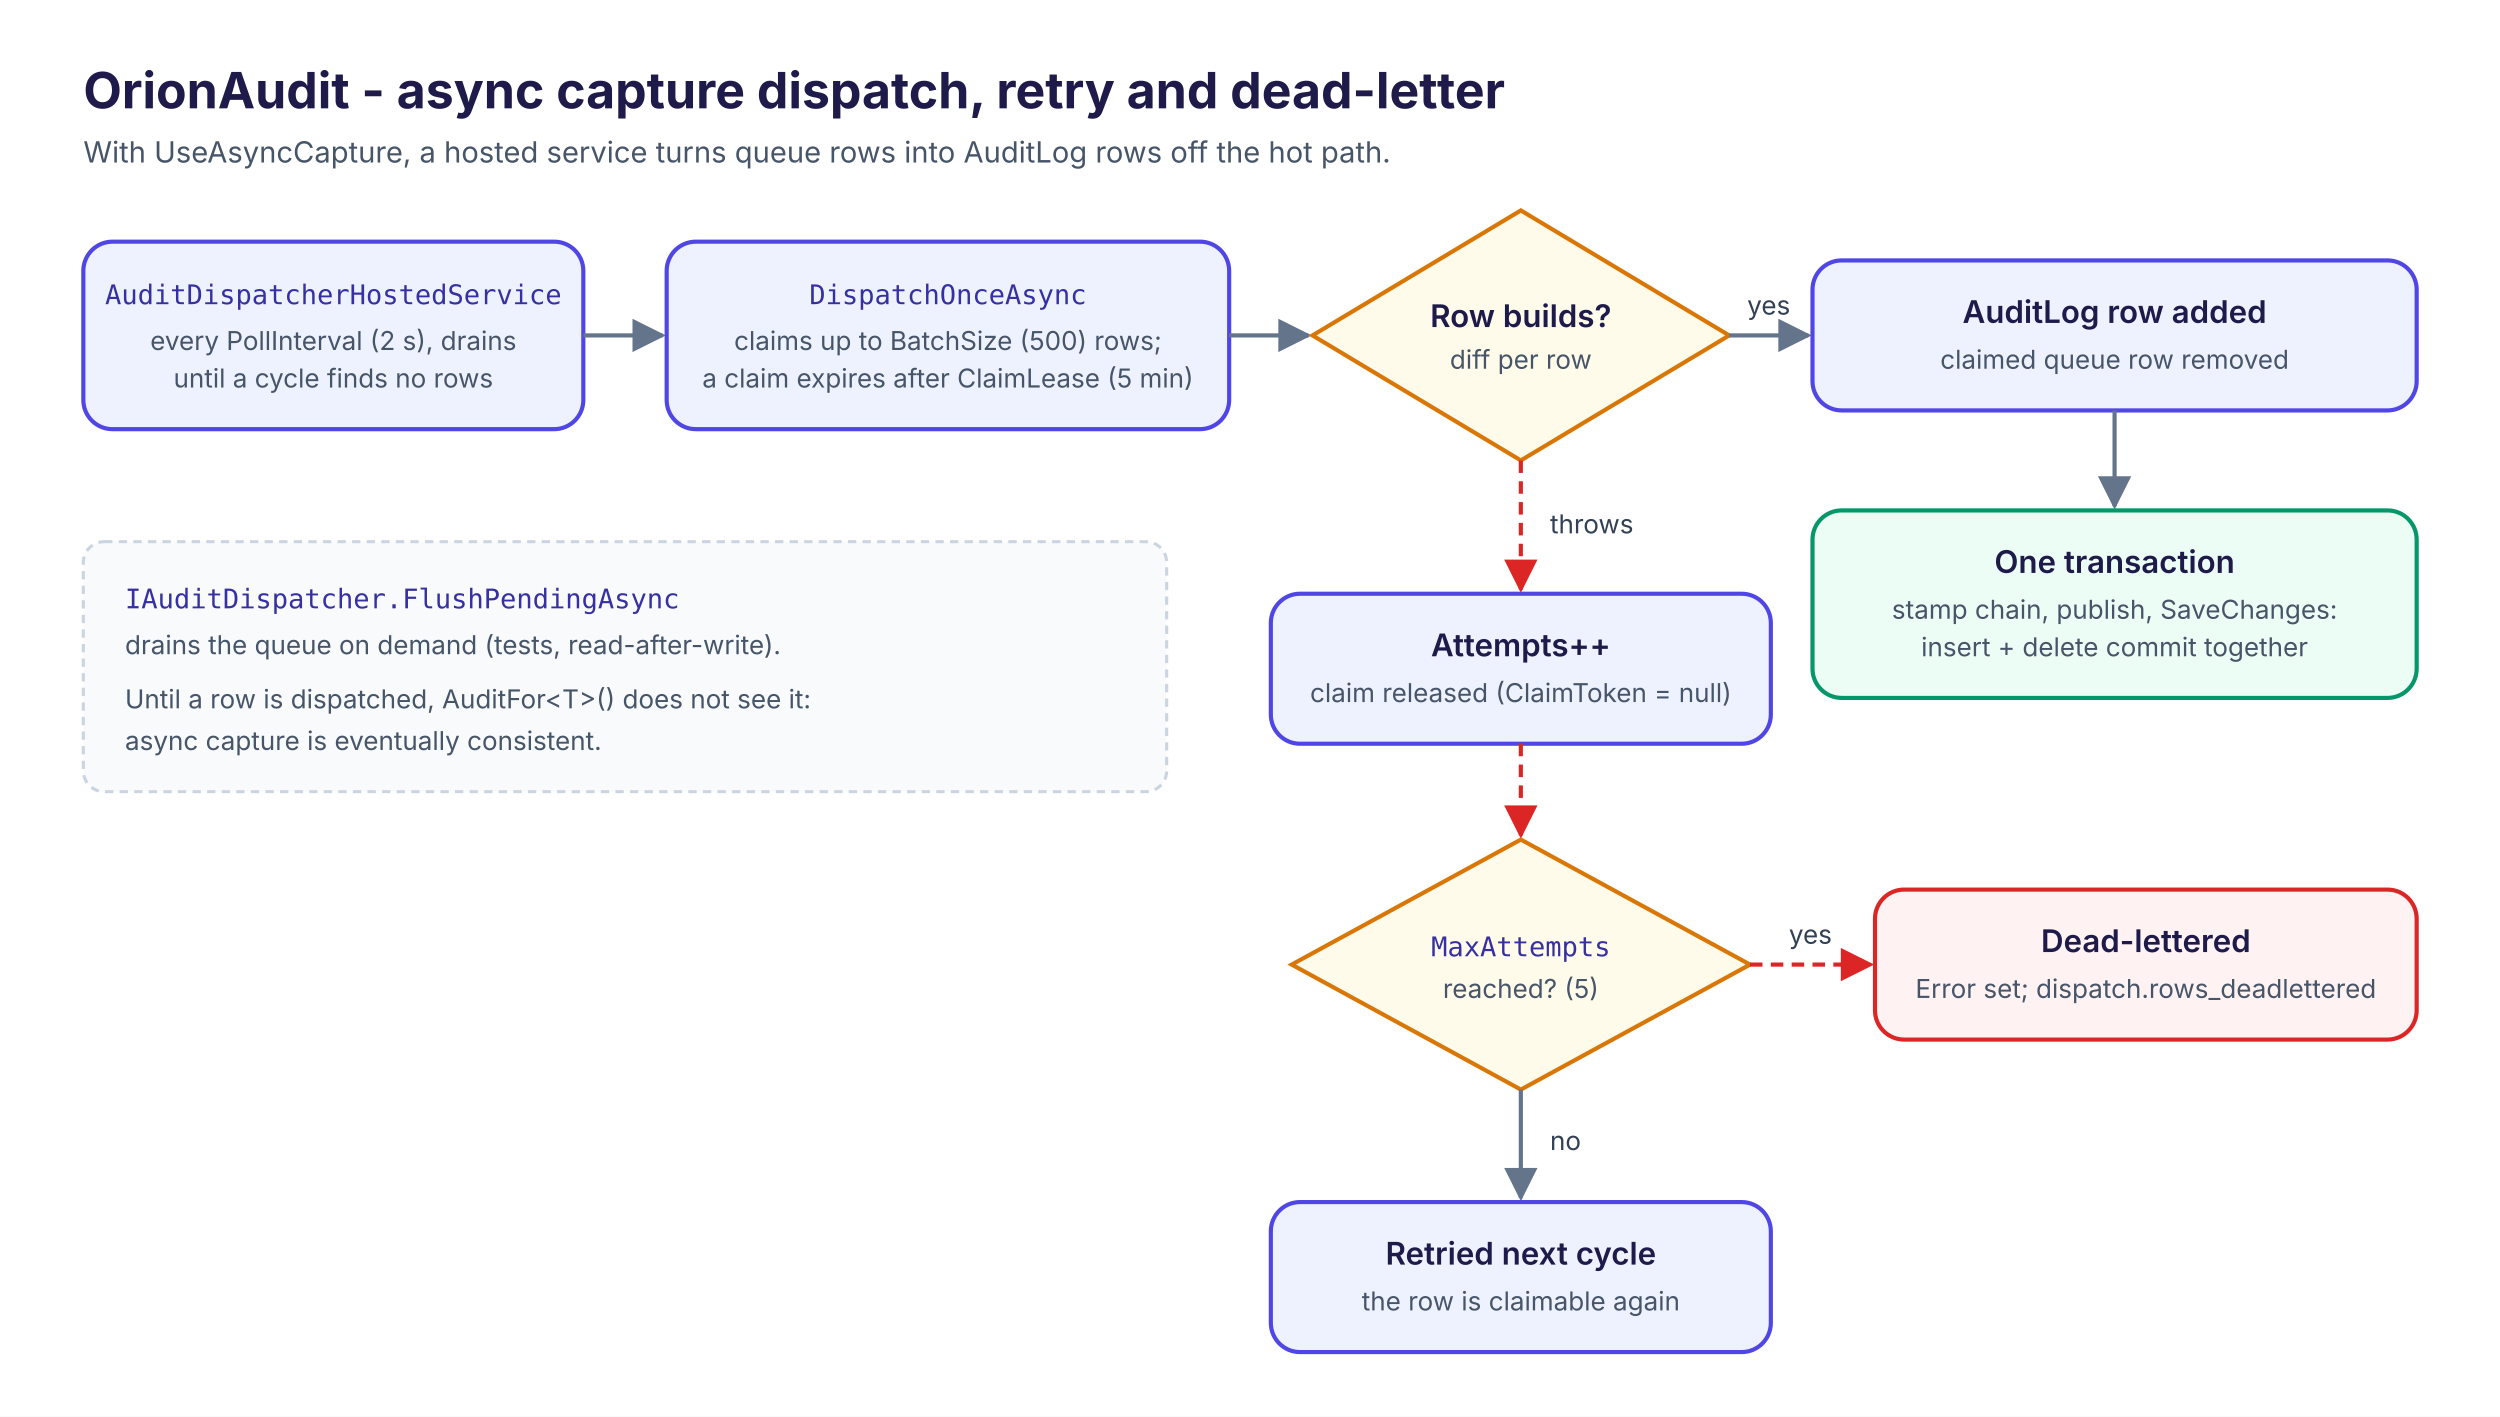
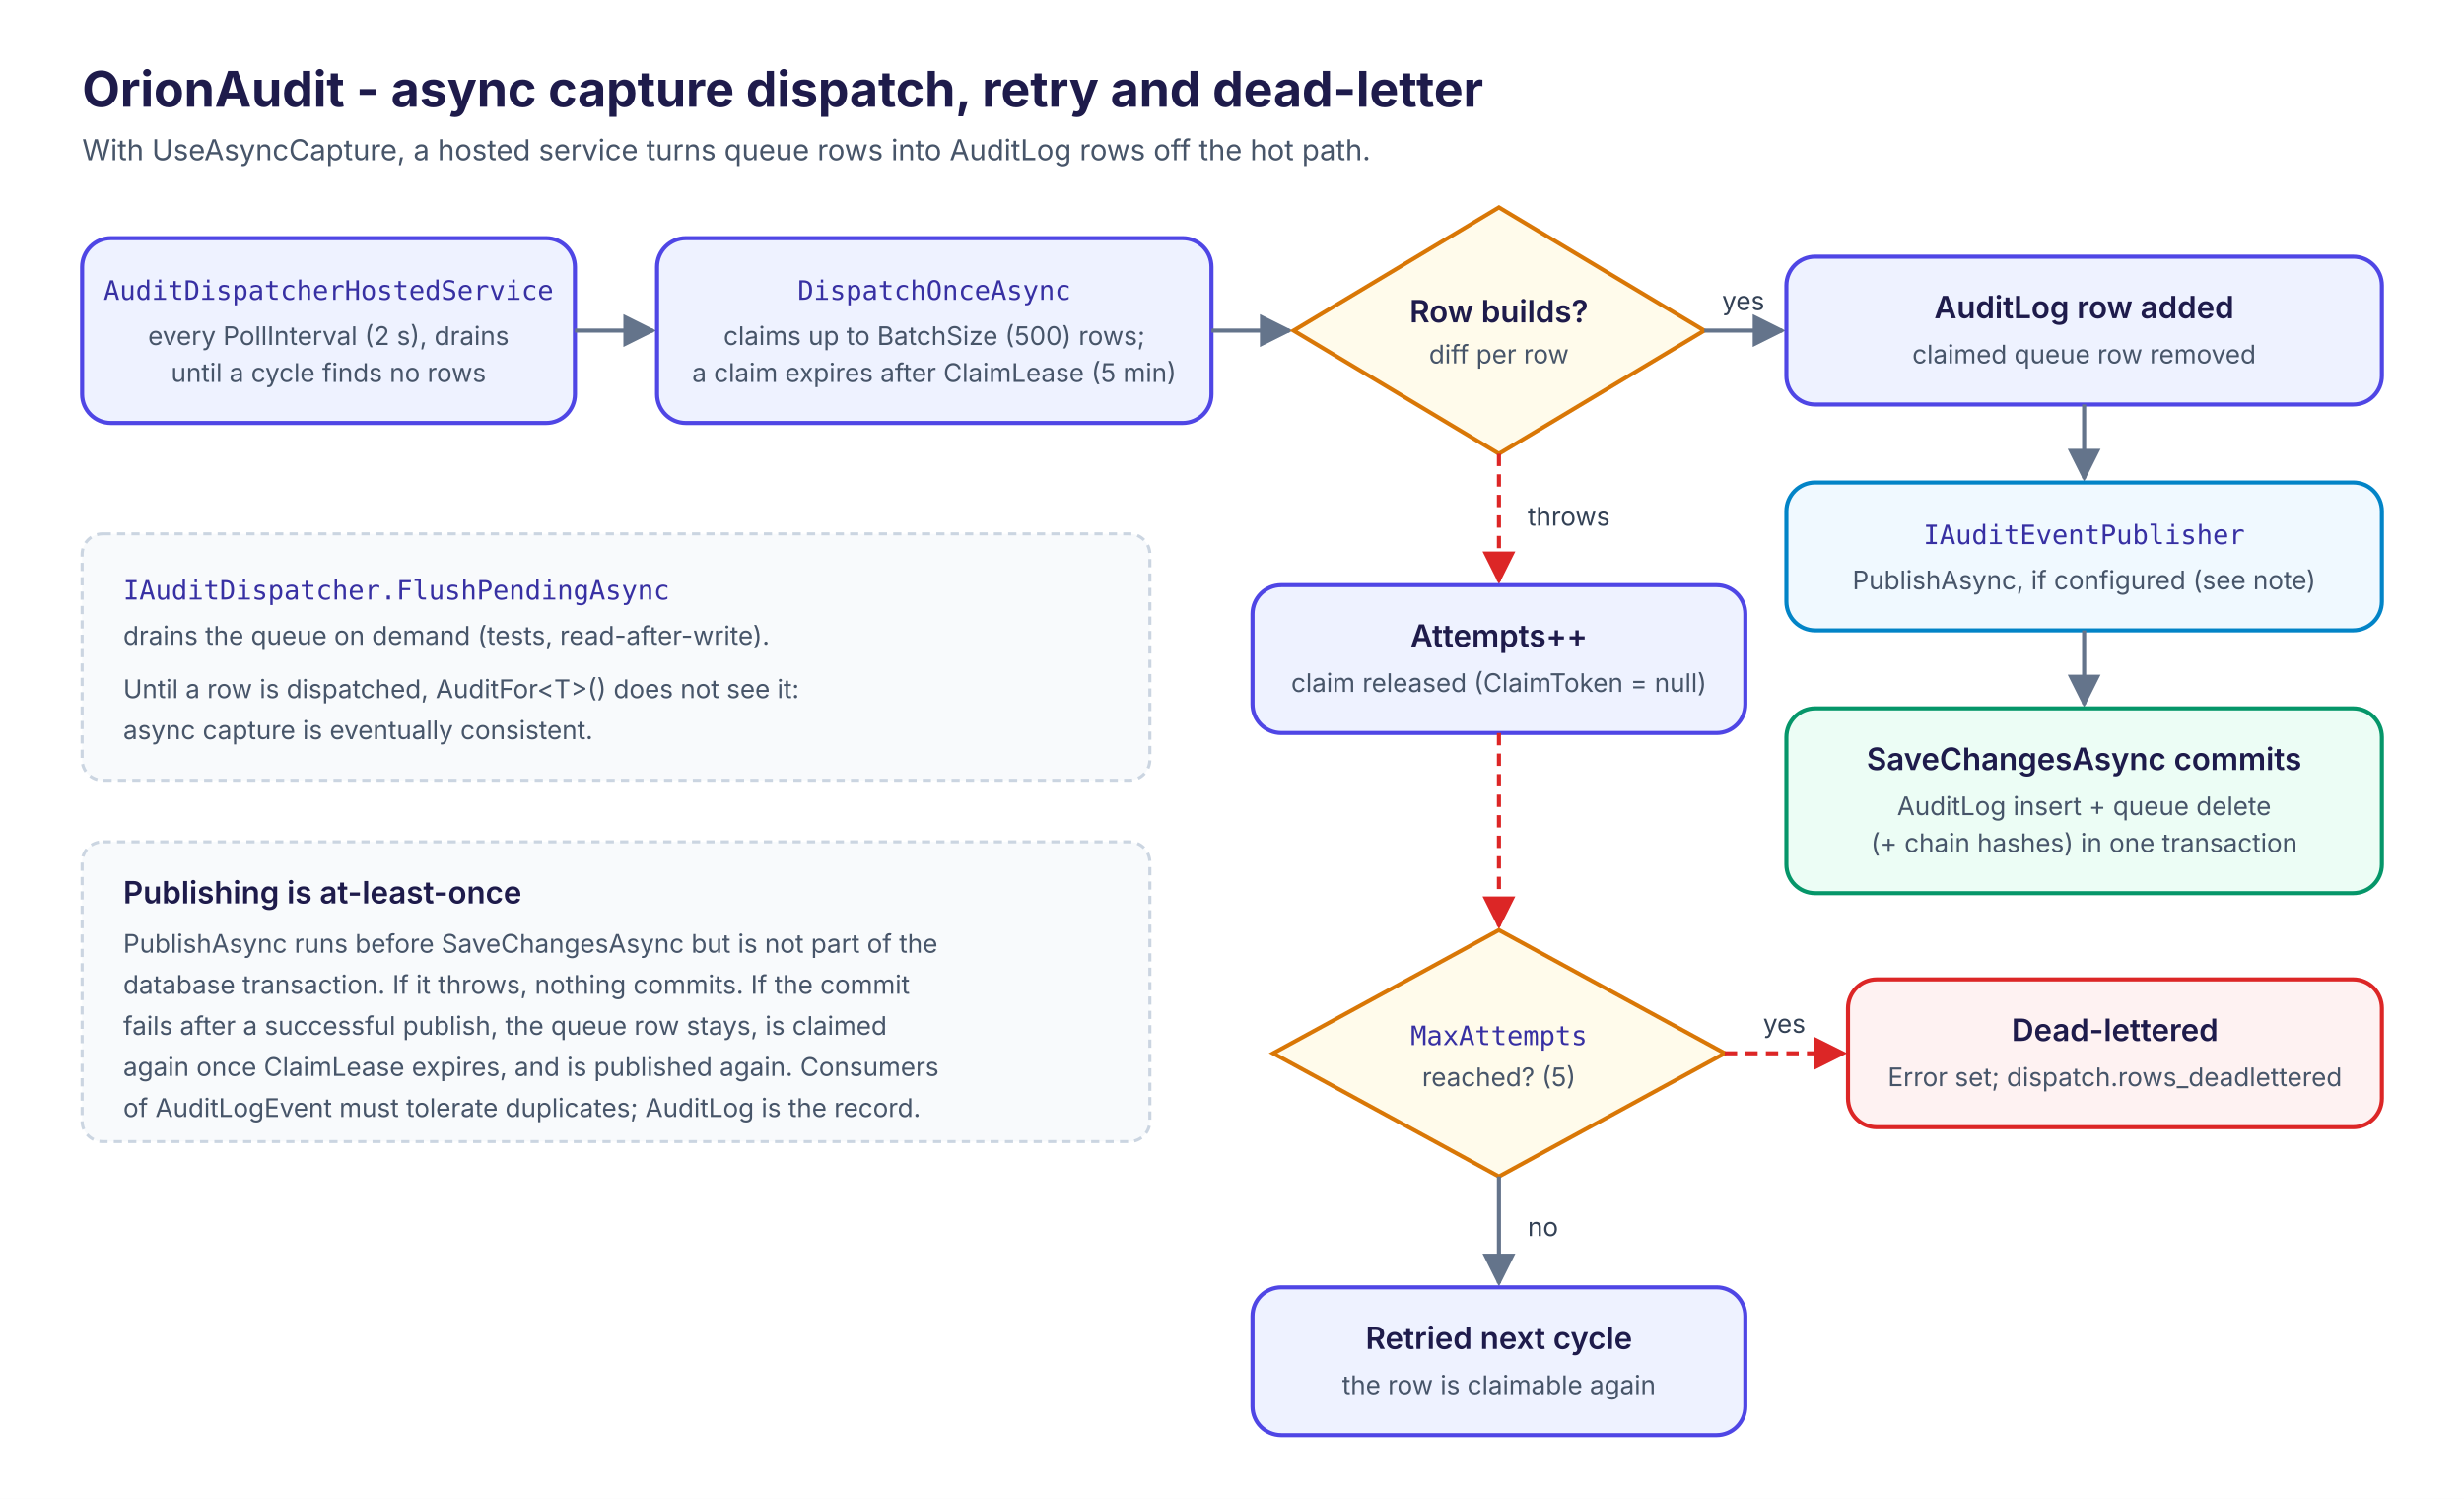
- <svg xmlns="http://www.w3.org/2000/svg" width="1200" height="680" viewBox="0 0 1200 680">
+ <svg xmlns="http://www.w3.org/2000/svg" width="1200" height="730" viewBox="0 0 1200 730">
  <defs>
    <marker id="arrow" viewBox="0 0 10 10" refX="9" refY="5" markerWidth="8" markerHeight="8" orient="auto-start-reverse">
      <path d="M0,0 L10,5 L0,10 z" fill="#64748b" />
    </marker>
    <marker id="arrow-fail" viewBox="0 0 10 10" refX="9" refY="5" markerWidth="8" markerHeight="8" orient="auto-start-reverse">
      <path d="M0,0 L10,5 L0,10 z" fill="#dc2626" />
    </marker>
  </defs>
  <style>
    text { font-family: "Segoe UI", Inter, "Helvetica Neue", Arial, sans-serif; fill: #1e1b4b; }
    .title { font-size: 24px; font-weight: 700; }
    .subtitle { font-size: 14px; fill: #475569; }
    .label { font-size: 15px; font-weight: 600; }
    .small { font-size: 12.5px; fill: #475569; }
    .code { font-family: "Cascadia Code", Consolas, "SF Mono", monospace; font-size: 13px; fill: #3730a3; }
    .edge { font-size: 12.5px; fill: #334155; }
    .step { fill: #eef2ff; stroke: #4f46e5; stroke-width: 2; }
    .ext { fill: #f0f9ff; stroke: #0284c7; stroke-width: 2; }
    .ok { fill: #ecfdf5; stroke: #059669; stroke-width: 2; }
    .fail { fill: #fef2f2; stroke: #dc2626; stroke-width: 2; }
    .decision { fill: #fffbeb; stroke: #d97706; stroke-width: 2; }
    .note { fill: #f8fafc; stroke: #cbd5e1; stroke-width: 1.5; stroke-dasharray: 4 3; }
    .lane { stroke: #cbd5e1; stroke-width: 1.5; stroke-dasharray: 6 5; }
    .flow { fill: none; stroke: #64748b; stroke-width: 2; marker-end: url(#arrow); }
    .flow.alt { stroke: #dc2626; stroke-dasharray: 6 4; marker-end: url(#arrow-fail); }
    .flow.back { stroke-dasharray: 6 4; }
    .badge { fill: #4f46e5; }
    .badge-text { font-size: 12px; font-weight: 700; fill: #ffffff; }
  </style>
-   <rect width="1200" height="680" fill="#ffffff" />
+   <rect width="1200" height="730" fill="#ffffff" />
  <text class="title" x="40" y="52">OrionAudit - async capture dispatch, retry and dead-letter</text>
  <text class="subtitle" x="40" y="78">With UseAsyncCapture, a hosted service turns queue rows into AuditLog rows off the hot path.</text>
  <rect class="step" x="40" y="116" width="240" height="90" rx="14" />
  <text class="code" x="160" y="146" text-anchor="middle">AuditDispatcherHostedService</text>
  <text class="small" x="160" y="168" text-anchor="middle">every PollInterval (2 s), drains</text>
  <text class="small" x="160" y="186" text-anchor="middle">until a cycle finds no rows</text>
  <path class="flow" d="M280,161 L318,161" />
  <rect class="step" x="320" y="116" width="270" height="90" rx="14" />
  <text class="code" x="455" y="146" text-anchor="middle">DispatchOnceAsync</text>
  <text class="small" x="455" y="168" text-anchor="middle">claims up to BatchSize (500) rows;</text>
  <text class="small" x="455" y="186" text-anchor="middle">a claim expires after ClaimLease (5 min)</text>
  <path class="flow" d="M590,161 L628,161" />
  <polygon class="decision" points="730,101 830,161 730,221 630,161" />
  <text class="label" x="730" y="157" text-anchor="middle">Row builds?</text>
  <text class="small" x="730" y="177" text-anchor="middle">diff per row</text>
  <path class="flow" d="M830,161 L868,161" />
  <text class="edge" x="849" y="151" text-anchor="middle">yes</text>
  <rect class="step" x="870" y="125" width="290" height="72" rx="14" />
  <text class="label" x="1015" y="155" text-anchor="middle">AuditLog row added</text>
  <text class="small" x="1015" y="177" text-anchor="middle">claimed queue row removed</text>
-   <path class="flow" d="M1015,197 L1015,243" />
-   <rect class="ok" x="870" y="245" width="290" height="90" rx="14" />
-   <text class="label" x="1015" y="275" text-anchor="middle">One transaction</text>
-   <text class="small" x="1015" y="297" text-anchor="middle">stamp chain, publish, SaveChanges:</text>
-   <text class="small" x="1015" y="315" text-anchor="middle">insert + delete commit together</text>
+   <path class="flow" d="M1015,197 L1015,233" />
+   <rect class="ext" x="870" y="235" width="290" height="72" rx="14" />
+   <text class="code" x="1015" y="265" text-anchor="middle">IAuditEventPublisher</text>
+   <text class="small" x="1015" y="287" text-anchor="middle">PublishAsync, if configured (see note)</text>
+   <path class="flow" d="M1015,307 L1015,343" />
+   <rect class="ok" x="870" y="345" width="290" height="90" rx="14" />
+   <text class="label" x="1015" y="375" text-anchor="middle">SaveChangesAsync commits</text>
+   <text class="small" x="1015" y="397" text-anchor="middle">AuditLog insert + queue delete</text>
+   <text class="small" x="1015" y="415" text-anchor="middle">(+ chain hashes) in one transaction</text>
  <path class="flow alt" d="M730,221 L730,283" />
  <text class="edge" x="744" y="256">throws</text>
  <rect class="step" x="610" y="285" width="240" height="72" rx="14" />
  <text class="label" x="730" y="315" text-anchor="middle">Attempts++</text>
  <text class="small" x="730" y="337" text-anchor="middle">claim released (ClaimToken = null)</text>
-   <path class="flow alt" d="M730,357 L730,401" />
-   <polygon class="decision" points="730,403 840,463 730,523 620,463" />
-   <text class="code" x="730" y="459" text-anchor="middle">MaxAttempts</text>
-   <text class="small" x="730" y="479" text-anchor="middle">reached? (5)</text>
-   <path class="flow alt" d="M840,463 L898,463" />
-   <text class="edge" x="869" y="453" text-anchor="middle">yes</text>
-   <rect class="fail" x="900" y="427" width="260" height="72" rx="14" />
-   <text class="label" x="1030" y="457" text-anchor="middle">Dead-lettered</text>
-   <text class="small" x="1030" y="479" text-anchor="middle">Error set; dispatch.rows_deadlettered</text>
-   <path class="flow" d="M730,523 L730,575" />
-   <text class="edge" x="744" y="552">no</text>
-   <rect class="step" x="610" y="577" width="240" height="72" rx="14" />
-   <text class="label" x="730" y="607" text-anchor="middle">Retried next cycle</text>
-   <text class="small" x="730" y="629" text-anchor="middle">the row is claimable again</text>
+   <path class="flow alt" d="M730,357 L730,451" />
+   <polygon class="decision" points="730,453 840,513 730,573 620,513" />
+   <text class="code" x="730" y="509" text-anchor="middle">MaxAttempts</text>
+   <text class="small" x="730" y="529" text-anchor="middle">reached? (5)</text>
+   <path class="flow alt" d="M840,513 L898,513" />
+   <text class="edge" x="869" y="503" text-anchor="middle">yes</text>
+   <rect class="fail" x="900" y="477" width="260" height="72" rx="14" />
+   <text class="label" x="1030" y="507" text-anchor="middle">Dead-lettered</text>
+   <text class="small" x="1030" y="529" text-anchor="middle">Error set; dispatch.rows_deadlettered</text>
+   <path class="flow" d="M730,573 L730,625" />
+   <text class="edge" x="744" y="602">no</text>
+   <rect class="step" x="610" y="627" width="240" height="72" rx="14" />
+   <text class="label" x="730" y="657" text-anchor="middle">Retried next cycle</text>
+   <text class="small" x="730" y="679" text-anchor="middle">the row is claimable again</text>
  <rect class="note" x="40" y="260" width="520" height="120" rx="10" />
  <text class="code" x="60" y="292">IAuditDispatcher.FlushPendingAsync</text>
  <text class="small" x="60" y="314">drains the queue on demand (tests, read-after-write).</text>
  <text class="small" x="60" y="340">Until a row is dispatched, AuditFor&lt;T&gt;() does not see it:</text>
  <text class="small" x="60" y="360">async capture is eventually consistent.</text>
+   <rect class="note" x="40" y="410" width="520" height="146" rx="10" />
+   <text class="label" x="60" y="440">Publishing is at-least-once</text>
+   <text class="small" x="60" y="464">PublishAsync runs before SaveChangesAsync but is not part of the</text>
+   <text class="small" x="60" y="484">database transaction. If it throws, nothing commits. If the commit</text>
+   <text class="small" x="60" y="504">fails after a successful publish, the queue row stays, is claimed</text>
+   <text class="small" x="60" y="524">again once ClaimLease expires, and is published again. Consumers</text>
+   <text class="small" x="60" y="544">of AuditLogEvent must tolerate duplicates; AuditLog is the record.</text>
</svg>
